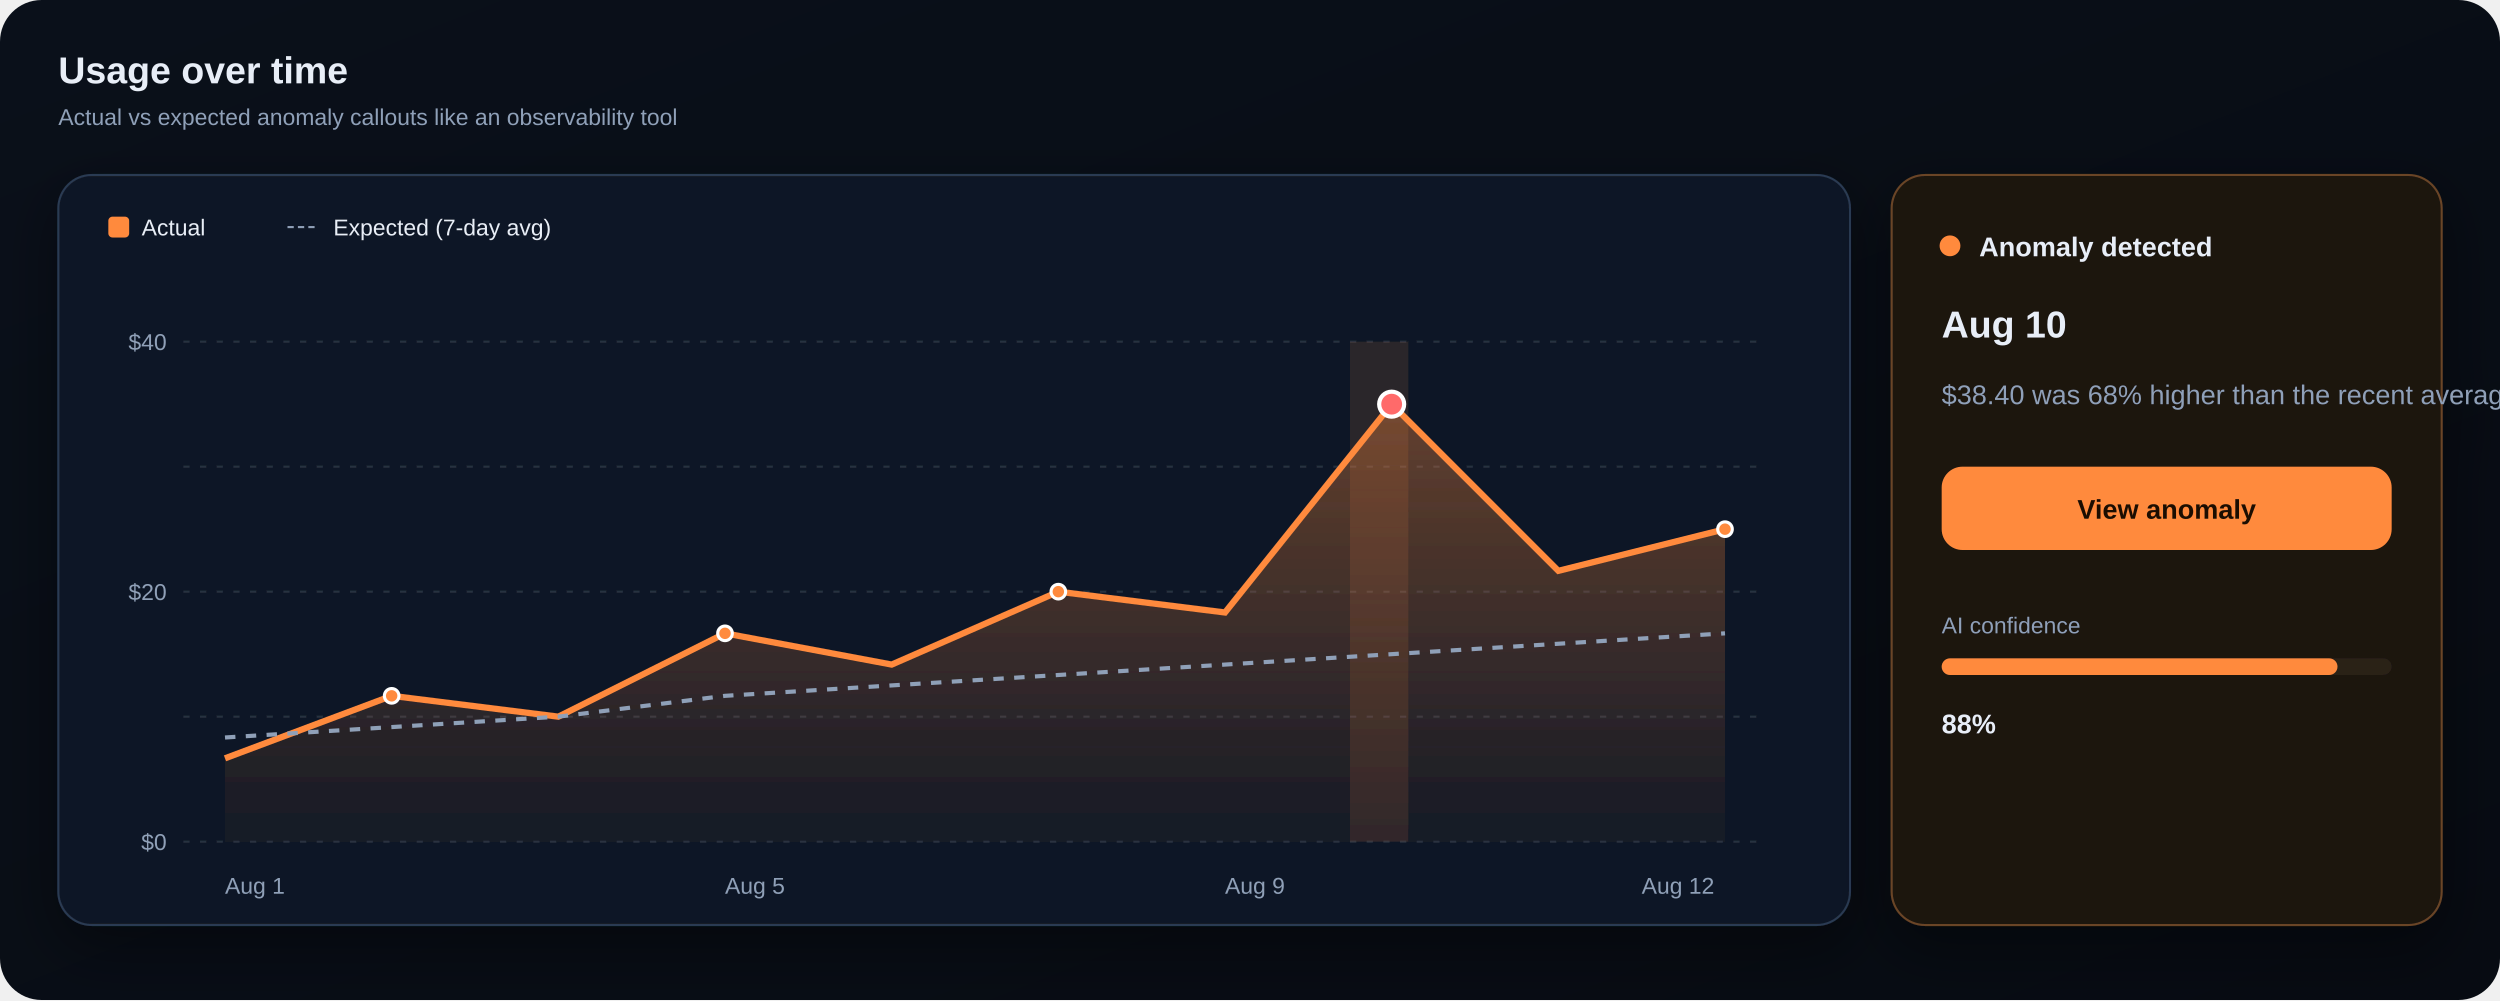
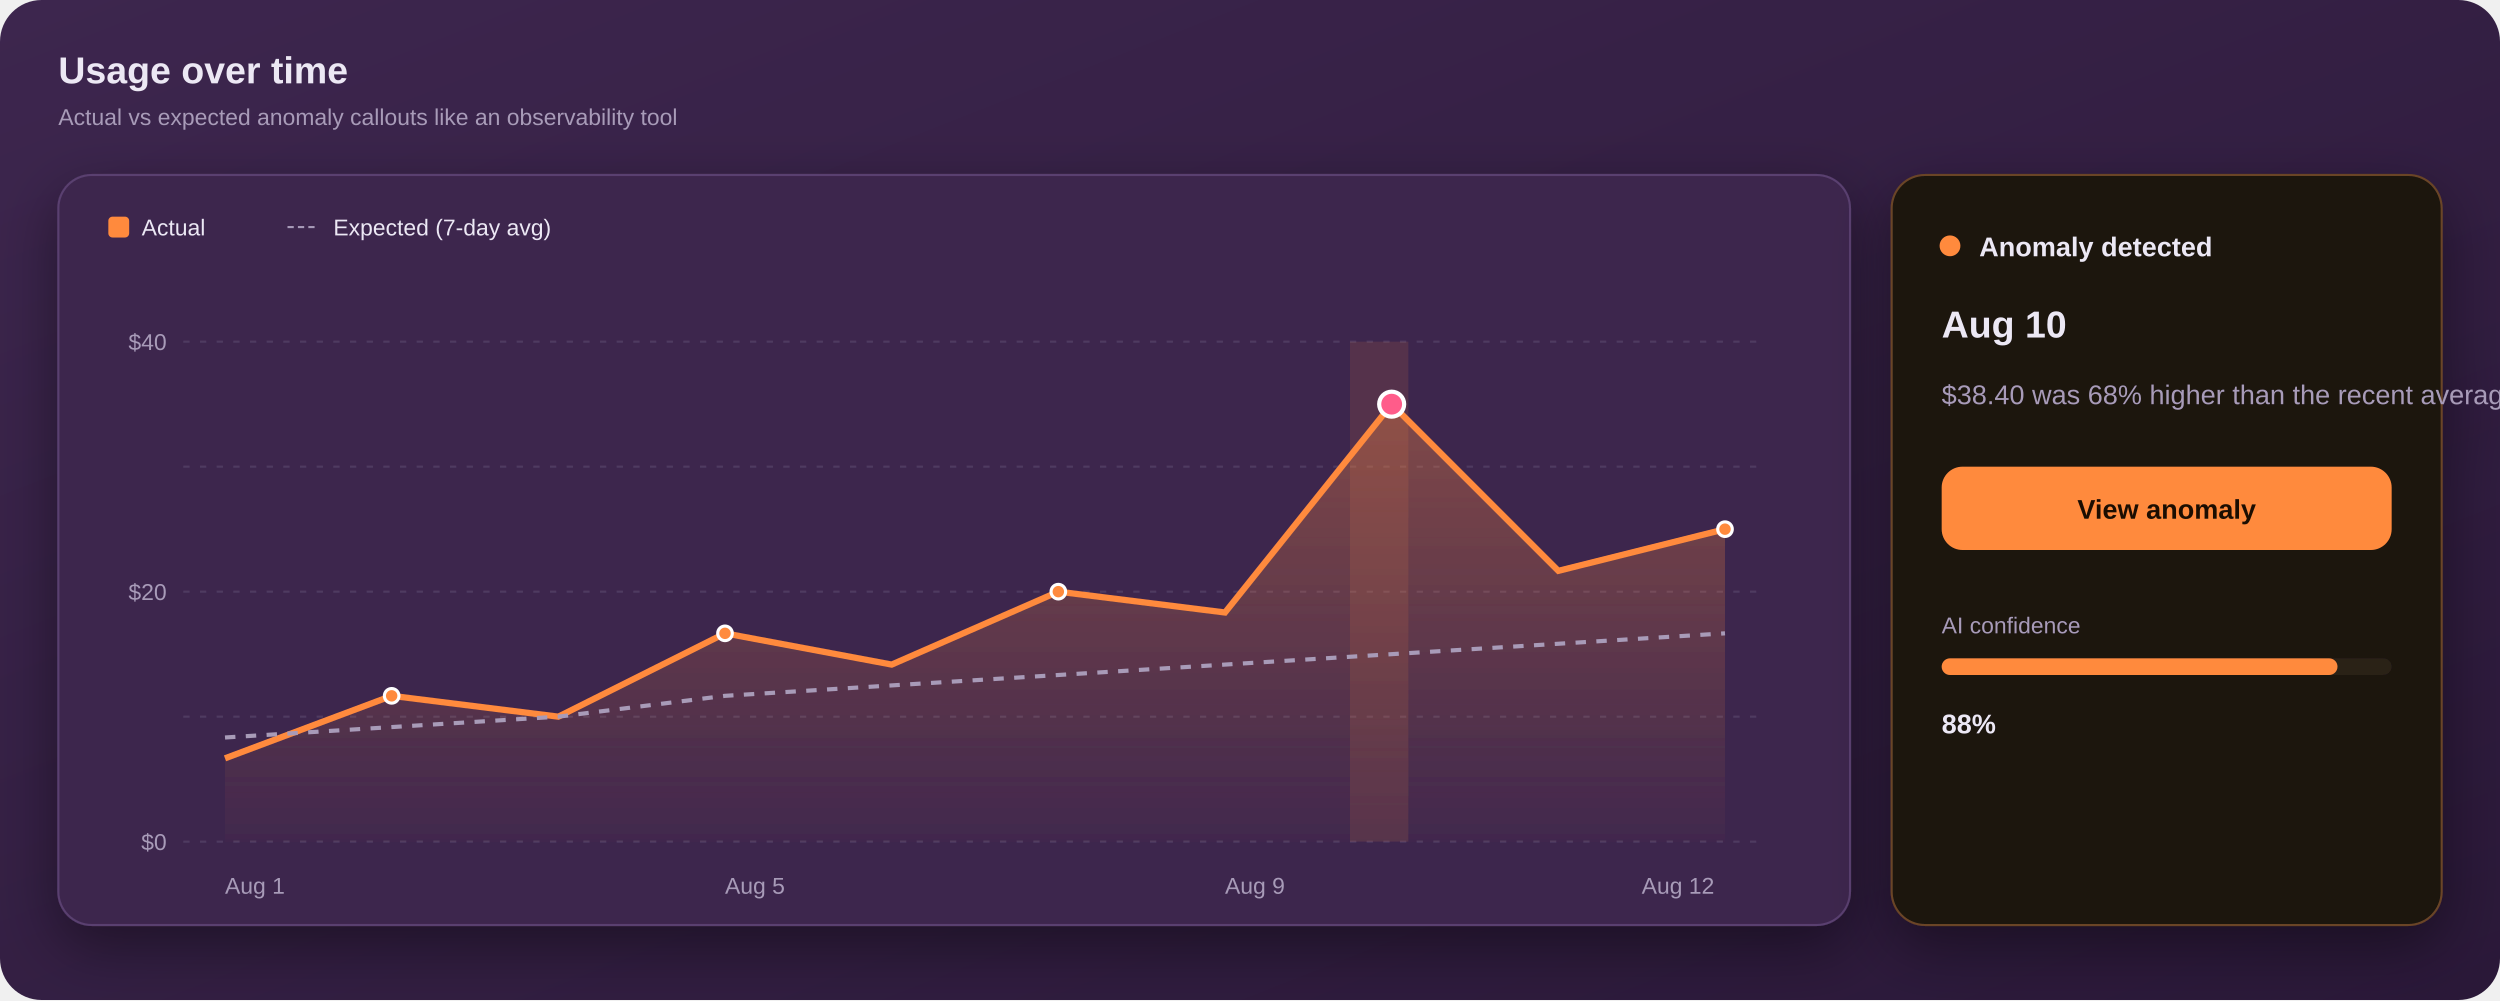
<svg xmlns="http://www.w3.org/2000/svg" width="1200" height="480" viewBox="0 0 1200 480">
  <defs>
    <linearGradient id="bg" x1="0" y1="0" x2="1" y2="1">
-       <stop stop-color="#0a101a" />
-       <stop offset="1" stop-color="#070b12" />
+       <stop stop-color="#3d264e" />
+       <stop offset="1" stop-color="#2a1838" />
    </linearGradient>
    <linearGradient id="fill" x1="0" y1="0" x2="0" y2="1">
      <stop stop-color="#ff8a3d" stop-opacity=".35" />
      <stop offset="1" stop-color="#ff8a3d" stop-opacity=".02" />
    </linearGradient>
    <filter id="shadow">
      <feDropShadow dx="0" dy="10" stdDeviation="14" flood-opacity=".4" />
    </filter>
    <style>
-       text{font-family:Segoe UI,Arial,sans-serif;fill:#e8eef7}
-       .muted{fill:#8fa0b8}.tiny{font-size:11px}.small{font-size:13px}.title{font-size:18px;font-weight:700}.strong{font-weight:700}.card{fill:#101826;stroke:#2a3a52}
+       text{font-family:Segoe UI,Arial,sans-serif;fill:#ece8f4}
+       .muted{fill:#a89bb8}.tiny{font-size:11px}.small{font-size:13px}.title{font-size:18px;font-weight:700}.strong{font-weight:700}.card{fill:#3d264e;stroke:#5a4070}
    </style>
  </defs>
  <rect width="1200" height="480" rx="20" fill="url(#bg)" />
  <text x="28" y="40" class="title">Usage over time</text>
  <text x="28" y="60" class="tiny muted">Actual vs expected   anomaly callouts like an observability tool</text>
  <g transform="translate(28 84)" filter="url(#shadow)">
    <rect width="860" height="360" rx="16" class="card" />
    <g class="tiny muted">
      <rect x="24" y="20" width="10" height="10" rx="2" fill="#ff8a3d" />
      <text x="40" y="29">Actual</text>
-       <rect x="110" y="22" width="14" height="0" stroke="#8fa0b8" stroke-dasharray="3 2" />
-       <line x1="110" y1="25" x2="124" y2="25" stroke="#8fa0b8" stroke-dasharray="3 2" />
+       <rect x="110" y="22" width="14" height="0" stroke="#a89bb8" stroke-dasharray="3 2" />
+       <line x1="110" y1="25" x2="124" y2="25" stroke="#a89bb8" stroke-dasharray="3 2" />
      <text x="132" y="29">Expected (7-day avg)</text>
    </g>
-     <line x1="60" y1="80" x2="820" y2="80" stroke="#8fa0b8" stroke-opacity=".18" stroke-dasharray="3 5" />
-     <line x1="60" y1="140" x2="820" y2="140" stroke="#8fa0b8" stroke-opacity=".18" stroke-dasharray="3 5" />
-     <line x1="60" y1="200" x2="820" y2="200" stroke="#8fa0b8" stroke-opacity=".18" stroke-dasharray="3 5" />
-     <line x1="60" y1="260" x2="820" y2="260" stroke="#8fa0b8" stroke-opacity=".18" stroke-dasharray="3 5" />
-     <line x1="60" y1="320" x2="820" y2="320" stroke="#8fa0b8" stroke-opacity=".18" stroke-dasharray="3 5" />
+     <line x1="60" y1="80" x2="820" y2="80" stroke="#a89bb8" stroke-opacity=".18" stroke-dasharray="3 5" />
+     <line x1="60" y1="140" x2="820" y2="140" stroke="#a89bb8" stroke-opacity=".18" stroke-dasharray="3 5" />
+     <line x1="60" y1="200" x2="820" y2="200" stroke="#a89bb8" stroke-opacity=".18" stroke-dasharray="3 5" />
+     <line x1="60" y1="260" x2="820" y2="260" stroke="#a89bb8" stroke-opacity=".18" stroke-dasharray="3 5" />
+     <line x1="60" y1="320" x2="820" y2="320" stroke="#a89bb8" stroke-opacity=".18" stroke-dasharray="3 5" />
    <text x="52" y="84" text-anchor="end" class="tiny muted">$40</text>
    <text x="52" y="204" text-anchor="end" class="tiny muted">$20</text>
    <text x="52" y="324" text-anchor="end" class="tiny muted">$0</text>
    <rect x="620" y="80" width="28" height="240" fill="#ff8a3d" opacity=".12" />
    <path d="M80 280 L160 250 L240 260 L320 220 L400 235 L480 200 L560 210 L640 110 L720 190 L800 170" fill="none" stroke="#ff8a3d" stroke-width="3" />
    <path d="M80 280 L160 250 L240 260 L320 220 L400 235 L480 200 L560 210 L640 110 L720 190 L800 170 L800 320 L80 320 Z" fill="url(#fill)" />
-     <path d="M80 270 L160 265 L240 260 L320 250 L400 245 L480 240 L560 235 L640 230 L720 225 L800 220" fill="none" stroke="#8fa0b8" stroke-width="2" stroke-dasharray="5 5" />
+     <path d="M80 270 L160 265 L240 260 L320 250 L400 245 L480 240 L560 235 L640 230 L720 225 L800 220" fill="none" stroke="#a89bb8" stroke-width="2" stroke-dasharray="5 5" />
    <circle cx="160" cy="250" r="3.5" fill="#ff8a3d" stroke="#fff" stroke-width="1.5" />
    <circle cx="320" cy="220" r="3.5" fill="#ff8a3d" stroke="#fff" stroke-width="1.5" />
    <circle cx="480" cy="200" r="3.5" fill="#ff8a3d" stroke="#fff" stroke-width="1.5" />
-     <circle cx="640" cy="110" r="6" fill="#ff6b6b" stroke="#fff" stroke-width="2" />
+     <circle cx="640" cy="110" r="6" fill="#ff5c8a" stroke="#fff" stroke-width="2" />
    <circle cx="800" cy="170" r="3.5" fill="#ff8a3d" stroke="#fff" stroke-width="1.5" />
    <text x="80" y="345" class="tiny muted">Aug 1</text>
    <text x="320" y="345" class="tiny muted">Aug 5</text>
    <text x="560" y="345" class="tiny muted">Aug 9</text>
    <text x="760" y="345" class="tiny muted">Aug 12</text>
  </g>
  <g transform="translate(908 84)" filter="url(#shadow)">
    <rect width="264" height="360" rx="16" fill="#1a140f" stroke="#6a4528" />
    <circle cx="28" cy="34" r="5" fill="#ff8a3d" />
    <text x="42" y="39" class="small strong">Anomaly detected</text>
    <text x="24" y="78" class="title">Aug 10</text>
    <text x="24" y="110" class="small muted">$38.40 was 68% higher than the recent average.</text>
    <rect x="24" y="140" width="216" height="40" rx="10" fill="#ff8a3d" />
    <text x="132" y="165" text-anchor="middle" class="small strong" style="fill:#1a0f05">View anomaly</text>
    <text x="24" y="220" class="tiny muted">AI confidence</text>
    <rect x="24" y="232" width="216" height="8" rx="4" fill="#2a2018" />
    <rect x="24" y="232" width="190" height="8" rx="4" fill="#ff8a3d" />
    <text x="24" y="268" class="small strong">88%</text>
  </g>
</svg>
